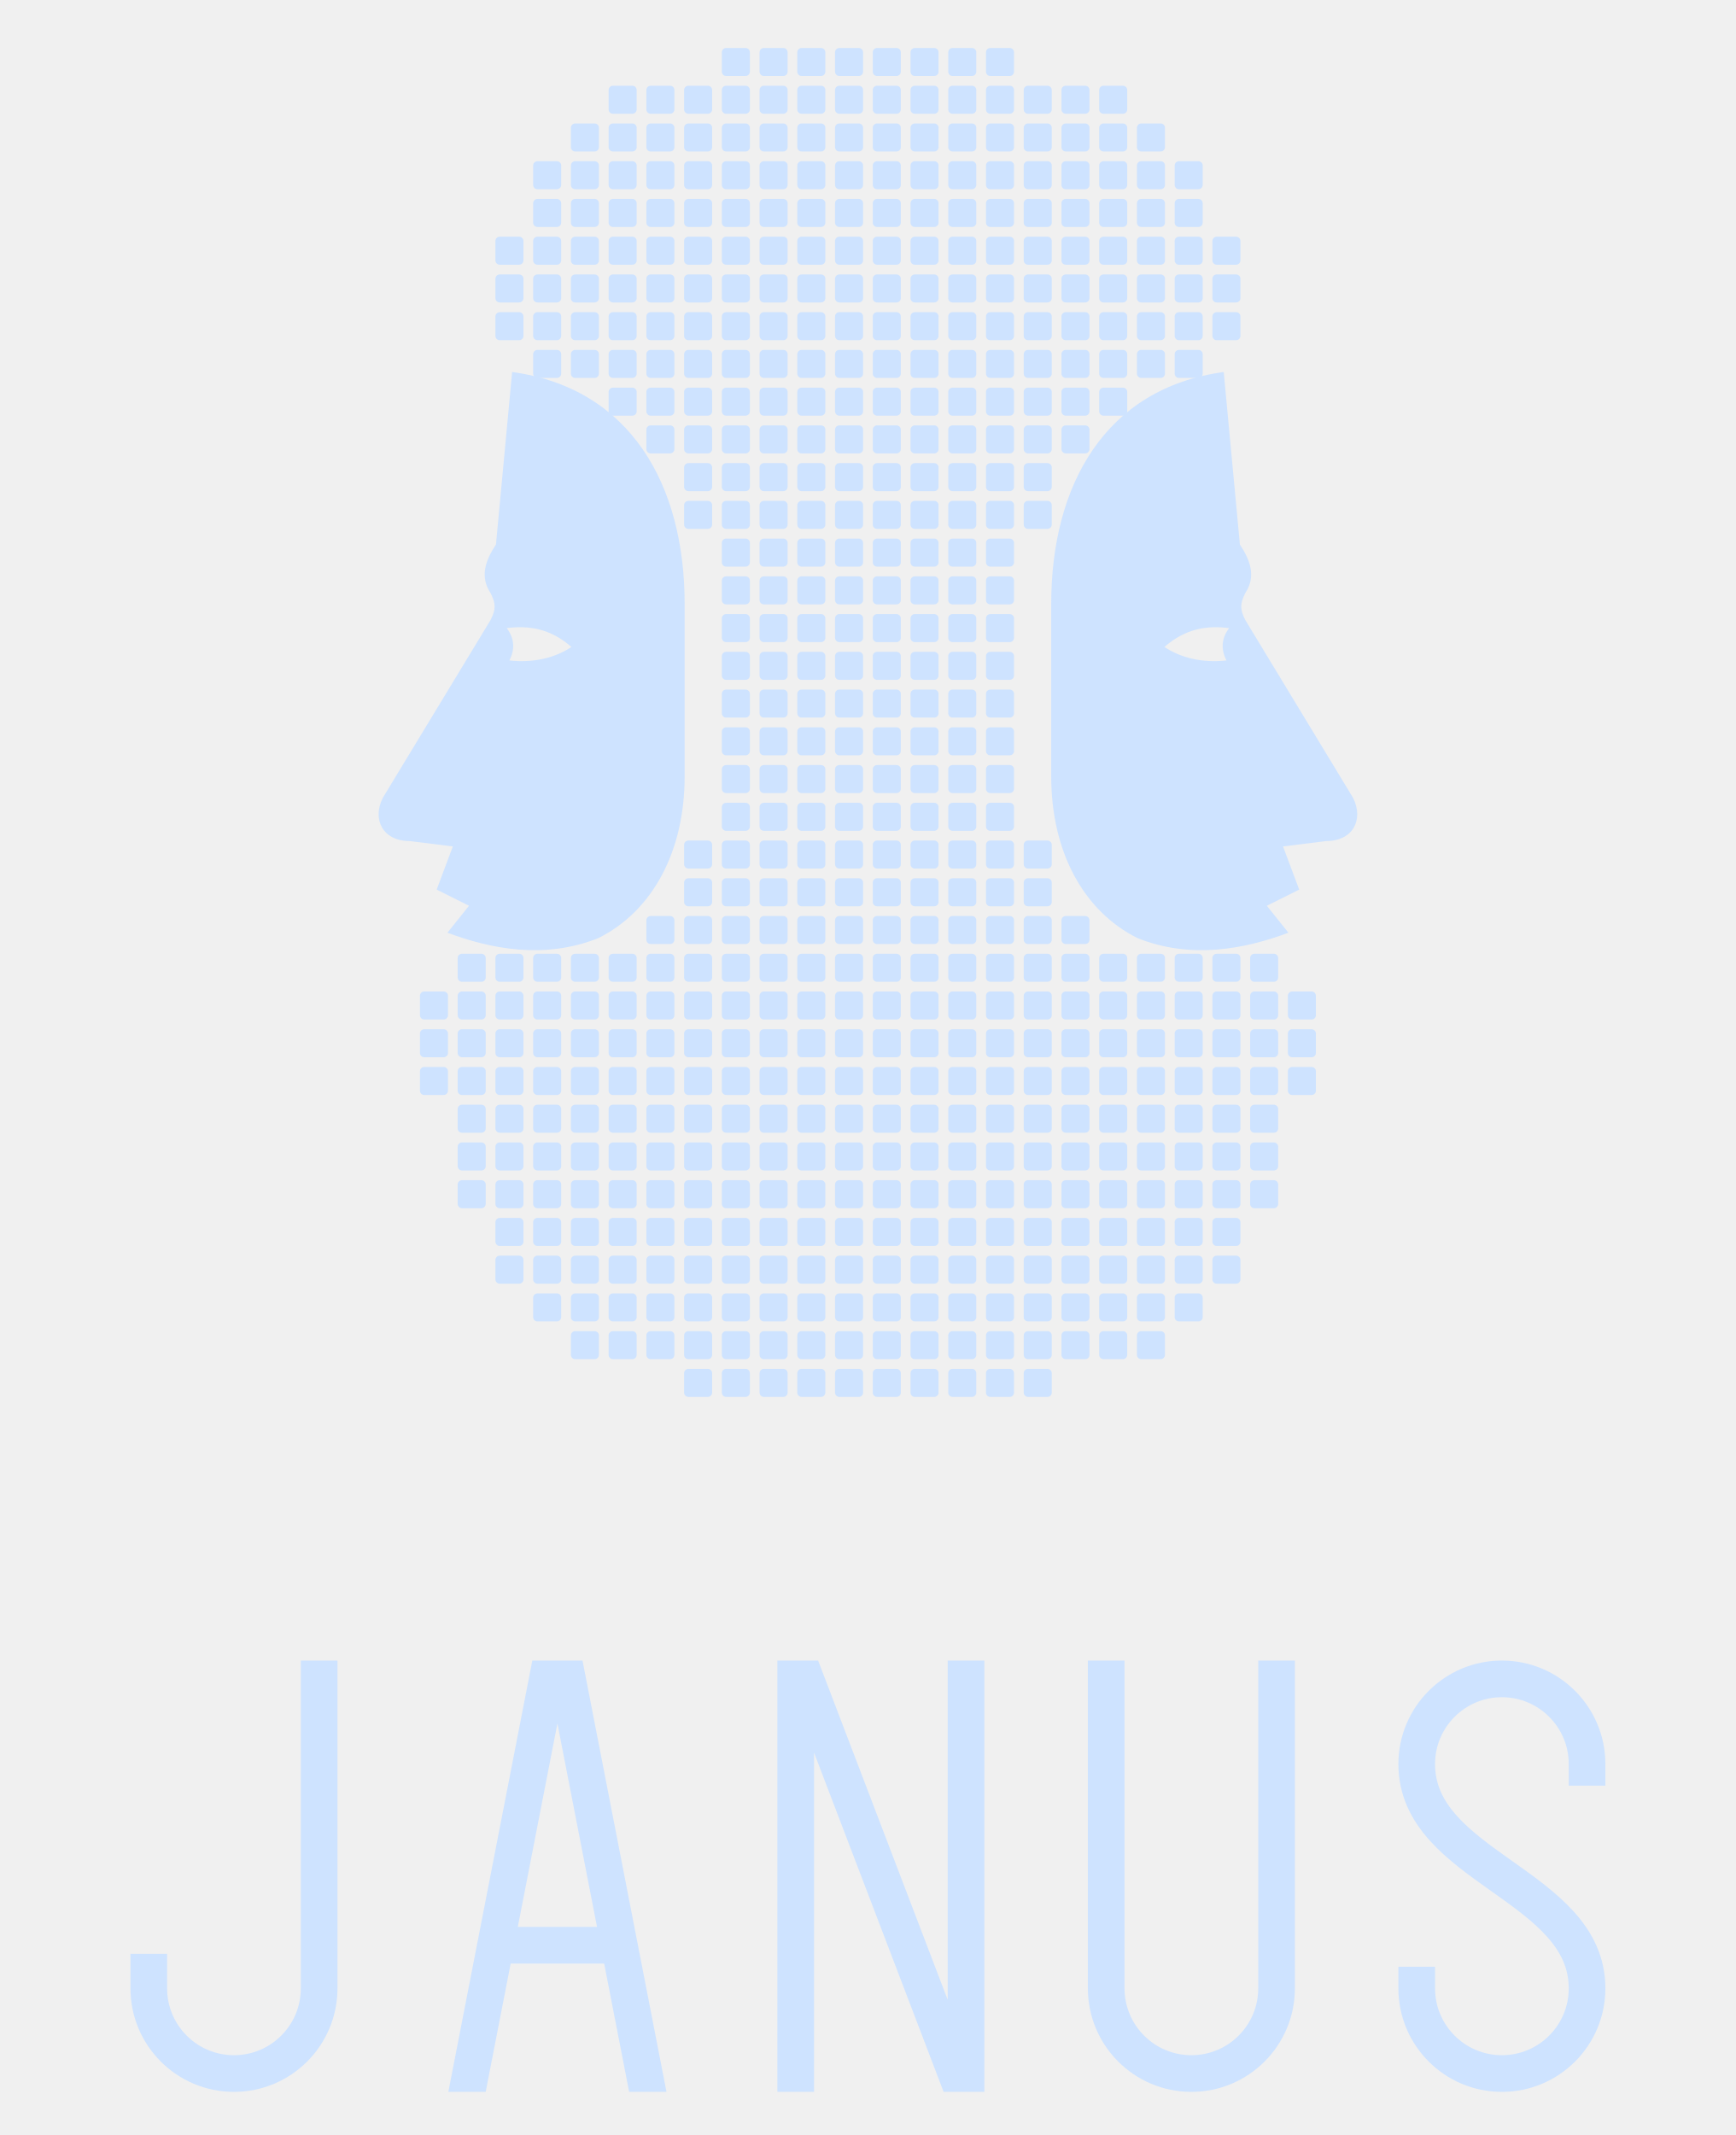
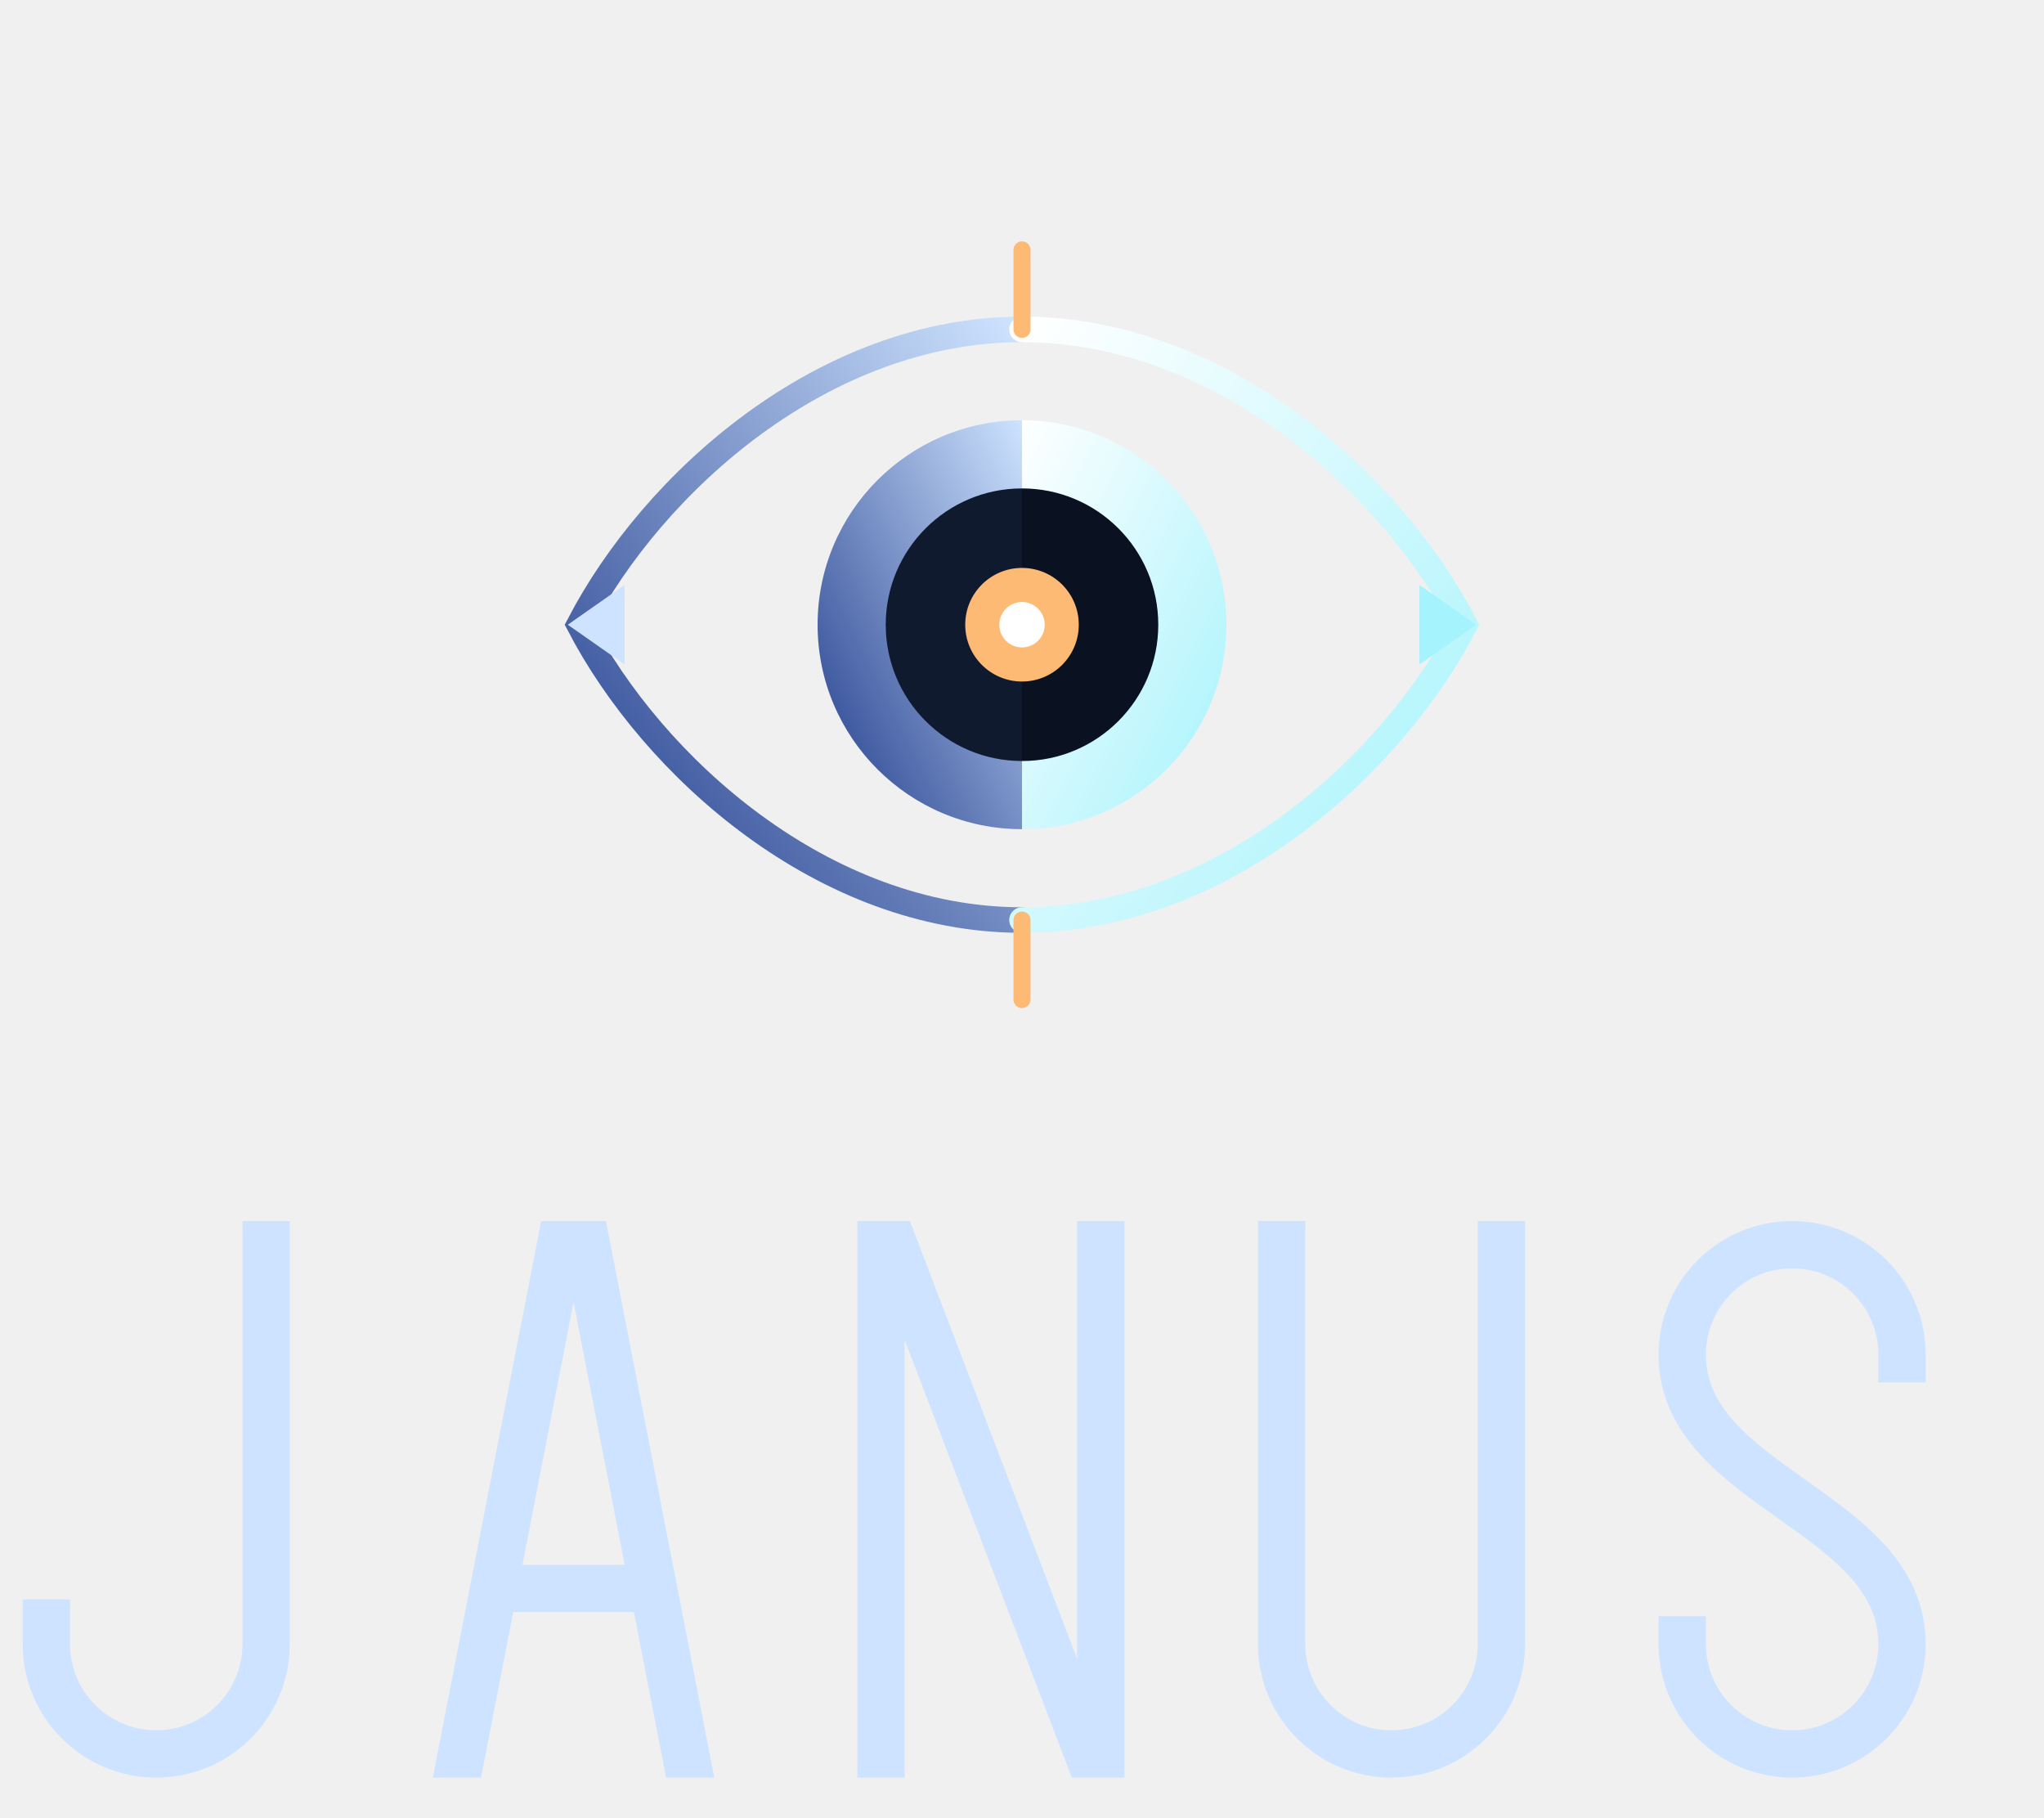
- <svg xmlns="http://www.w3.org/2000/svg" viewBox="-160.8 -8 321.6 396" width="322" height="396">
-   <g id="simbolo">
-     <g fill="#CEE3FF">
-       <rect x="-27.10" y="0.90" width="5.20" height="5.20" rx="0.8" />
-       <rect x="-20.10" y="0.90" width="5.20" height="5.20" rx="0.8" />
-       <rect x="-13.10" y="0.90" width="5.20" height="5.20" rx="0.8" />
-       <rect x="-6.10" y="0.90" width="5.20" height="5.20" rx="0.8" />
-       <rect x="0.90" y="0.90" width="5.20" height="5.20" rx="0.8" />
-       <rect x="7.90" y="0.90" width="5.20" height="5.20" rx="0.8" />
-       <rect x="14.90" y="0.90" width="5.20" height="5.20" rx="0.8" />
-       <rect x="21.90" y="0.90" width="5.20" height="5.20" rx="0.8" />
-       <rect x="-48.10" y="7.90" width="5.20" height="5.20" rx="0.8" />
-       <rect x="-41.10" y="7.90" width="5.20" height="5.20" rx="0.8" />
-       <rect x="-34.10" y="7.90" width="5.20" height="5.20" rx="0.8" />
-       <rect x="-27.10" y="7.90" width="5.20" height="5.20" rx="0.8" />
-       <rect x="-20.10" y="7.90" width="5.20" height="5.20" rx="0.8" />
-       <rect x="-13.10" y="7.90" width="5.20" height="5.20" rx="0.8" />
-       <rect x="-6.10" y="7.90" width="5.20" height="5.20" rx="0.8" />
-       <rect x="0.90" y="7.90" width="5.20" height="5.20" rx="0.8" />
-       <rect x="7.90" y="7.90" width="5.20" height="5.20" rx="0.8" />
-       <rect x="14.90" y="7.90" width="5.20" height="5.20" rx="0.8" />
-       <rect x="21.90" y="7.90" width="5.20" height="5.20" rx="0.8" />
-       <rect x="28.90" y="7.90" width="5.20" height="5.20" rx="0.8" />
-       <rect x="35.90" y="7.90" width="5.20" height="5.20" rx="0.8" />
-       <rect x="42.90" y="7.90" width="5.20" height="5.20" rx="0.8" />
-       <rect x="-55.10" y="14.90" width="5.20" height="5.20" rx="0.8" />
-       <rect x="-48.10" y="14.90" width="5.20" height="5.20" rx="0.8" />
-       <rect x="-41.10" y="14.90" width="5.20" height="5.20" rx="0.8" />
-       <rect x="-34.10" y="14.90" width="5.20" height="5.20" rx="0.8" />
-       <rect x="-27.10" y="14.90" width="5.20" height="5.20" rx="0.8" />
-       <rect x="-20.10" y="14.90" width="5.20" height="5.20" rx="0.8" />
-       <rect x="-13.10" y="14.90" width="5.20" height="5.20" rx="0.8" />
-       <rect x="-6.10" y="14.90" width="5.20" height="5.20" rx="0.8" />
-       <rect x="0.90" y="14.90" width="5.20" height="5.20" rx="0.8" />
-       <rect x="7.90" y="14.90" width="5.20" height="5.20" rx="0.8" />
-       <rect x="14.90" y="14.90" width="5.20" height="5.20" rx="0.8" />
-       <rect x="21.90" y="14.90" width="5.20" height="5.20" rx="0.8" />
-       <rect x="28.90" y="14.90" width="5.20" height="5.20" rx="0.8" />
-       <rect x="35.90" y="14.90" width="5.20" height="5.20" rx="0.8" />
-       <rect x="42.90" y="14.90" width="5.20" height="5.20" rx="0.8" />
-       <rect x="49.90" y="14.90" width="5.20" height="5.20" rx="0.8" />
-       <rect x="-62.10" y="21.90" width="5.20" height="5.20" rx="0.8" />
-       <rect x="-55.10" y="21.90" width="5.20" height="5.20" rx="0.8" />
-       <rect x="-48.10" y="21.90" width="5.20" height="5.20" rx="0.8" />
-       <rect x="-41.10" y="21.90" width="5.20" height="5.20" rx="0.8" />
-       <rect x="-34.10" y="21.90" width="5.20" height="5.20" rx="0.8" />
-       <rect x="-27.10" y="21.90" width="5.20" height="5.20" rx="0.8" />
-       <rect x="-20.10" y="21.90" width="5.20" height="5.20" rx="0.8" />
-       <rect x="-13.10" y="21.90" width="5.20" height="5.20" rx="0.8" />
-       <rect x="-6.10" y="21.90" width="5.20" height="5.20" rx="0.8" />
-       <rect x="0.90" y="21.90" width="5.20" height="5.20" rx="0.8" />
-       <rect x="7.90" y="21.90" width="5.20" height="5.20" rx="0.8" />
-       <rect x="14.90" y="21.90" width="5.20" height="5.20" rx="0.8" />
-       <rect x="21.90" y="21.90" width="5.20" height="5.20" rx="0.8" />
-       <rect x="28.90" y="21.90" width="5.20" height="5.20" rx="0.8" />
-       <rect x="35.90" y="21.90" width="5.20" height="5.20" rx="0.8" />
-       <rect x="42.90" y="21.90" width="5.20" height="5.20" rx="0.8" />
-       <rect x="49.90" y="21.90" width="5.20" height="5.20" rx="0.8" />
-       <rect x="56.90" y="21.90" width="5.20" height="5.20" rx="0.8" />
-       <rect x="-62.10" y="28.90" width="5.20" height="5.20" rx="0.8" />
-       <rect x="-55.10" y="28.90" width="5.20" height="5.20" rx="0.8" />
-       <rect x="-48.10" y="28.90" width="5.20" height="5.20" rx="0.8" />
-       <rect x="-41.10" y="28.90" width="5.20" height="5.20" rx="0.8" />
-       <rect x="-34.10" y="28.90" width="5.20" height="5.20" rx="0.8" />
-       <rect x="-27.10" y="28.90" width="5.20" height="5.20" rx="0.8" />
-       <rect x="-20.10" y="28.90" width="5.20" height="5.20" rx="0.8" />
-       <rect x="-13.10" y="28.90" width="5.20" height="5.20" rx="0.8" />
-       <rect x="-6.10" y="28.90" width="5.20" height="5.20" rx="0.8" />
-       <rect x="0.90" y="28.90" width="5.20" height="5.20" rx="0.8" />
-       <rect x="7.90" y="28.90" width="5.20" height="5.20" rx="0.8" />
-       <rect x="14.90" y="28.90" width="5.20" height="5.20" rx="0.8" />
-       <rect x="21.90" y="28.90" width="5.20" height="5.20" rx="0.8" />
-       <rect x="28.90" y="28.90" width="5.20" height="5.20" rx="0.8" />
-       <rect x="35.90" y="28.90" width="5.20" height="5.20" rx="0.8" />
-       <rect x="42.90" y="28.90" width="5.20" height="5.20" rx="0.8" />
-       <rect x="49.90" y="28.90" width="5.20" height="5.20" rx="0.8" />
-       <rect x="56.90" y="28.90" width="5.20" height="5.20" rx="0.8" />
-       <rect x="-69.10" y="35.90" width="5.20" height="5.20" rx="0.8" />
-       <rect x="-62.10" y="35.90" width="5.20" height="5.20" rx="0.8" />
-       <rect x="-55.10" y="35.90" width="5.20" height="5.20" rx="0.8" />
-       <rect x="-48.10" y="35.90" width="5.20" height="5.20" rx="0.8" />
-       <rect x="-41.10" y="35.90" width="5.20" height="5.20" rx="0.8" />
-       <rect x="-34.10" y="35.90" width="5.20" height="5.20" rx="0.8" />
-       <rect x="-27.10" y="35.90" width="5.20" height="5.20" rx="0.8" />
-       <rect x="-20.10" y="35.90" width="5.20" height="5.20" rx="0.8" />
-       <rect x="-13.10" y="35.90" width="5.20" height="5.20" rx="0.8" />
-       <rect x="-6.10" y="35.90" width="5.20" height="5.20" rx="0.8" />
-       <rect x="0.90" y="35.90" width="5.20" height="5.20" rx="0.8" />
-       <rect x="7.90" y="35.90" width="5.20" height="5.20" rx="0.8" />
-       <rect x="14.90" y="35.90" width="5.20" height="5.20" rx="0.8" />
-       <rect x="21.90" y="35.90" width="5.20" height="5.20" rx="0.8" />
-       <rect x="28.90" y="35.90" width="5.20" height="5.20" rx="0.8" />
-       <rect x="35.90" y="35.90" width="5.20" height="5.20" rx="0.8" />
-       <rect x="42.90" y="35.90" width="5.20" height="5.20" rx="0.8" />
-       <rect x="49.90" y="35.90" width="5.20" height="5.20" rx="0.8" />
-       <rect x="56.90" y="35.90" width="5.20" height="5.20" rx="0.8" />
-       <rect x="63.90" y="35.90" width="5.20" height="5.20" rx="0.8" />
-       <rect x="-69.10" y="42.90" width="5.20" height="5.20" rx="0.8" />
-       <rect x="-62.10" y="42.90" width="5.20" height="5.20" rx="0.8" />
-       <rect x="-55.10" y="42.90" width="5.20" height="5.20" rx="0.8" />
-       <rect x="-48.10" y="42.90" width="5.20" height="5.20" rx="0.8" />
-       <rect x="-41.10" y="42.90" width="5.20" height="5.20" rx="0.8" />
-       <rect x="-34.10" y="42.90" width="5.20" height="5.20" rx="0.8" />
-       <rect x="-27.10" y="42.90" width="5.20" height="5.20" rx="0.8" />
-       <rect x="-20.10" y="42.90" width="5.20" height="5.20" rx="0.8" />
-       <rect x="-13.10" y="42.90" width="5.20" height="5.20" rx="0.8" />
-       <rect x="-6.10" y="42.90" width="5.20" height="5.20" rx="0.8" />
-       <rect x="0.90" y="42.90" width="5.20" height="5.20" rx="0.8" />
-       <rect x="7.90" y="42.90" width="5.20" height="5.20" rx="0.8" />
-       <rect x="14.90" y="42.90" width="5.20" height="5.20" rx="0.8" />
-       <rect x="21.90" y="42.90" width="5.20" height="5.20" rx="0.8" />
-       <rect x="28.90" y="42.90" width="5.20" height="5.20" rx="0.8" />
-       <rect x="35.90" y="42.90" width="5.20" height="5.20" rx="0.8" />
-       <rect x="42.90" y="42.90" width="5.20" height="5.20" rx="0.8" />
-       <rect x="49.90" y="42.90" width="5.20" height="5.20" rx="0.8" />
-       <rect x="56.90" y="42.90" width="5.20" height="5.20" rx="0.8" />
-       <rect x="63.90" y="42.90" width="5.20" height="5.20" rx="0.8" />
-       <rect x="-69.10" y="49.90" width="5.20" height="5.20" rx="0.8" />
-       <rect x="-62.10" y="49.90" width="5.20" height="5.20" rx="0.8" />
-       <rect x="-55.10" y="49.90" width="5.20" height="5.20" rx="0.8" />
-       <rect x="-48.10" y="49.90" width="5.20" height="5.20" rx="0.8" />
-       <rect x="-41.10" y="49.90" width="5.20" height="5.20" rx="0.8" />
-       <rect x="-34.10" y="49.90" width="5.20" height="5.20" rx="0.8" />
-       <rect x="-27.10" y="49.90" width="5.20" height="5.20" rx="0.8" />
-       <rect x="-20.10" y="49.90" width="5.20" height="5.20" rx="0.8" />
-       <rect x="-13.10" y="49.90" width="5.20" height="5.20" rx="0.8" />
-       <rect x="-6.10" y="49.90" width="5.20" height="5.20" rx="0.8" />
-       <rect x="0.90" y="49.90" width="5.20" height="5.20" rx="0.8" />
-       <rect x="7.90" y="49.90" width="5.20" height="5.20" rx="0.8" />
-       <rect x="14.90" y="49.90" width="5.20" height="5.20" rx="0.8" />
-       <rect x="21.90" y="49.90" width="5.20" height="5.20" rx="0.8" />
-       <rect x="28.90" y="49.90" width="5.20" height="5.20" rx="0.8" />
-       <rect x="35.90" y="49.90" width="5.20" height="5.20" rx="0.8" />
-       <rect x="42.90" y="49.90" width="5.20" height="5.20" rx="0.8" />
-       <rect x="49.90" y="49.90" width="5.20" height="5.20" rx="0.8" />
-       <rect x="56.90" y="49.90" width="5.20" height="5.20" rx="0.8" />
-       <rect x="63.90" y="49.90" width="5.20" height="5.20" rx="0.8" />
-       <rect x="-62.10" y="56.90" width="5.20" height="5.20" rx="0.8" />
-       <rect x="-55.10" y="56.90" width="5.20" height="5.20" rx="0.8" />
-       <rect x="-48.10" y="56.90" width="5.20" height="5.20" rx="0.8" />
-       <rect x="-41.10" y="56.90" width="5.20" height="5.20" rx="0.8" />
-       <rect x="-34.10" y="56.90" width="5.20" height="5.20" rx="0.8" />
-       <rect x="-27.10" y="56.90" width="5.20" height="5.20" rx="0.8" />
-       <rect x="-20.10" y="56.90" width="5.20" height="5.20" rx="0.8" />
-       <rect x="-13.10" y="56.90" width="5.20" height="5.20" rx="0.8" />
-       <rect x="-6.10" y="56.90" width="5.20" height="5.20" rx="0.8" />
-       <rect x="0.90" y="56.90" width="5.20" height="5.20" rx="0.8" />
-       <rect x="7.90" y="56.90" width="5.20" height="5.20" rx="0.8" />
-       <rect x="14.90" y="56.90" width="5.20" height="5.20" rx="0.8" />
-       <rect x="21.90" y="56.90" width="5.20" height="5.20" rx="0.8" />
-       <rect x="28.90" y="56.90" width="5.20" height="5.20" rx="0.8" />
-       <rect x="35.90" y="56.90" width="5.20" height="5.20" rx="0.8" />
-       <rect x="42.90" y="56.90" width="5.20" height="5.20" rx="0.8" />
-       <rect x="49.90" y="56.90" width="5.20" height="5.20" rx="0.8" />
-       <rect x="56.90" y="56.90" width="5.20" height="5.20" rx="0.8" />
-       <rect x="-48.10" y="63.90" width="5.20" height="5.20" rx="0.8" />
-       <rect x="-41.10" y="63.90" width="5.20" height="5.20" rx="0.8" />
-       <rect x="-34.10" y="63.90" width="5.20" height="5.20" rx="0.8" />
-       <rect x="-27.10" y="63.90" width="5.20" height="5.20" rx="0.8" />
-       <rect x="-20.10" y="63.90" width="5.20" height="5.20" rx="0.8" />
-       <rect x="-13.10" y="63.90" width="5.20" height="5.20" rx="0.8" />
-       <rect x="-6.10" y="63.90" width="5.20" height="5.20" rx="0.8" />
-       <rect x="0.90" y="63.90" width="5.20" height="5.20" rx="0.8" />
-       <rect x="7.90" y="63.90" width="5.20" height="5.20" rx="0.8" />
-       <rect x="14.90" y="63.90" width="5.20" height="5.20" rx="0.8" />
-       <rect x="21.90" y="63.90" width="5.20" height="5.20" rx="0.8" />
-       <rect x="28.90" y="63.90" width="5.20" height="5.20" rx="0.8" />
-       <rect x="35.90" y="63.90" width="5.20" height="5.20" rx="0.8" />
-       <rect x="42.90" y="63.90" width="5.20" height="5.20" rx="0.8" />
-       <rect x="-41.10" y="70.90" width="5.20" height="5.20" rx="0.8" />
-       <rect x="-34.10" y="70.90" width="5.20" height="5.20" rx="0.8" />
-       <rect x="-27.10" y="70.90" width="5.20" height="5.20" rx="0.8" />
-       <rect x="-20.10" y="70.90" width="5.20" height="5.20" rx="0.8" />
-       <rect x="-13.10" y="70.90" width="5.20" height="5.20" rx="0.8" />
-       <rect x="-6.10" y="70.90" width="5.20" height="5.20" rx="0.8" />
-       <rect x="0.90" y="70.90" width="5.20" height="5.20" rx="0.8" />
-       <rect x="7.90" y="70.90" width="5.20" height="5.20" rx="0.8" />
-       <rect x="14.90" y="70.90" width="5.20" height="5.20" rx="0.8" />
-       <rect x="21.90" y="70.90" width="5.20" height="5.20" rx="0.8" />
-       <rect x="28.90" y="70.90" width="5.20" height="5.20" rx="0.8" />
-       <rect x="35.90" y="70.90" width="5.20" height="5.20" rx="0.8" />
-       <rect x="-34.10" y="77.90" width="5.20" height="5.20" rx="0.8" />
-       <rect x="-27.10" y="77.90" width="5.20" height="5.20" rx="0.8" />
-       <rect x="-20.10" y="77.90" width="5.20" height="5.20" rx="0.8" />
-       <rect x="-13.10" y="77.90" width="5.20" height="5.20" rx="0.8" />
-       <rect x="-6.10" y="77.90" width="5.20" height="5.20" rx="0.8" />
-       <rect x="0.90" y="77.90" width="5.20" height="5.20" rx="0.8" />
-       <rect x="7.90" y="77.90" width="5.20" height="5.20" rx="0.8" />
-       <rect x="14.90" y="77.90" width="5.20" height="5.20" rx="0.8" />
-       <rect x="21.90" y="77.90" width="5.20" height="5.20" rx="0.8" />
-       <rect x="28.90" y="77.90" width="5.20" height="5.20" rx="0.8" />
-       <rect x="-34.10" y="84.90" width="5.20" height="5.20" rx="0.8" />
-       <rect x="-27.10" y="84.90" width="5.20" height="5.20" rx="0.8" />
-       <rect x="-20.10" y="84.90" width="5.20" height="5.20" rx="0.8" />
-       <rect x="-13.10" y="84.90" width="5.20" height="5.20" rx="0.8" />
-       <rect x="-6.10" y="84.90" width="5.20" height="5.20" rx="0.8" />
-       <rect x="0.90" y="84.90" width="5.20" height="5.20" rx="0.8" />
-       <rect x="7.90" y="84.90" width="5.20" height="5.20" rx="0.8" />
-       <rect x="14.90" y="84.90" width="5.20" height="5.20" rx="0.8" />
-       <rect x="21.90" y="84.90" width="5.20" height="5.20" rx="0.8" />
-       <rect x="28.90" y="84.90" width="5.20" height="5.20" rx="0.8" />
-       <rect x="-27.10" y="91.90" width="5.20" height="5.20" rx="0.8" />
-       <rect x="-20.10" y="91.90" width="5.20" height="5.20" rx="0.8" />
-       <rect x="-13.10" y="91.90" width="5.20" height="5.20" rx="0.8" />
-       <rect x="-6.10" y="91.90" width="5.20" height="5.20" rx="0.8" />
-       <rect x="0.90" y="91.90" width="5.20" height="5.20" rx="0.8" />
-       <rect x="7.90" y="91.90" width="5.20" height="5.20" rx="0.8" />
-       <rect x="14.90" y="91.90" width="5.20" height="5.20" rx="0.8" />
-       <rect x="21.90" y="91.90" width="5.20" height="5.20" rx="0.8" />
-       <rect x="-27.10" y="98.90" width="5.20" height="5.20" rx="0.8" />
-       <rect x="-20.10" y="98.90" width="5.20" height="5.20" rx="0.8" />
-       <rect x="-13.10" y="98.90" width="5.20" height="5.20" rx="0.8" />
-       <rect x="-6.10" y="98.90" width="5.20" height="5.20" rx="0.8" />
-       <rect x="0.90" y="98.90" width="5.20" height="5.20" rx="0.8" />
-       <rect x="7.90" y="98.90" width="5.20" height="5.20" rx="0.8" />
-       <rect x="14.90" y="98.90" width="5.20" height="5.20" rx="0.8" />
-       <rect x="21.90" y="98.90" width="5.20" height="5.20" rx="0.8" />
-       <rect x="-27.10" y="105.90" width="5.20" height="5.20" rx="0.8" />
-       <rect x="-20.10" y="105.90" width="5.20" height="5.20" rx="0.8" />
-       <rect x="-13.10" y="105.90" width="5.20" height="5.20" rx="0.8" />
-       <rect x="-6.10" y="105.90" width="5.20" height="5.20" rx="0.8" />
-       <rect x="0.90" y="105.90" width="5.20" height="5.20" rx="0.8" />
-       <rect x="7.90" y="105.90" width="5.20" height="5.20" rx="0.8" />
-       <rect x="14.90" y="105.90" width="5.20" height="5.20" rx="0.8" />
-       <rect x="21.90" y="105.90" width="5.20" height="5.20" rx="0.8" />
-       <rect x="-27.10" y="112.90" width="5.20" height="5.20" rx="0.8" />
-       <rect x="-20.10" y="112.90" width="5.20" height="5.20" rx="0.8" />
-       <rect x="-13.10" y="112.90" width="5.20" height="5.20" rx="0.8" />
-       <rect x="-6.10" y="112.90" width="5.20" height="5.20" rx="0.8" />
-       <rect x="0.90" y="112.90" width="5.20" height="5.20" rx="0.8" />
-       <rect x="7.90" y="112.90" width="5.20" height="5.20" rx="0.8" />
-       <rect x="14.90" y="112.90" width="5.20" height="5.20" rx="0.8" />
-       <rect x="21.90" y="112.90" width="5.20" height="5.20" rx="0.8" />
-       <rect x="-27.10" y="119.90" width="5.20" height="5.20" rx="0.8" />
-       <rect x="-20.10" y="119.90" width="5.20" height="5.20" rx="0.8" />
-       <rect x="-13.10" y="119.90" width="5.20" height="5.20" rx="0.8" />
-       <rect x="-6.10" y="119.90" width="5.20" height="5.20" rx="0.8" />
-       <rect x="0.90" y="119.90" width="5.20" height="5.20" rx="0.8" />
-       <rect x="7.90" y="119.90" width="5.20" height="5.20" rx="0.8" />
-       <rect x="14.90" y="119.90" width="5.20" height="5.20" rx="0.8" />
-       <rect x="21.90" y="119.90" width="5.20" height="5.20" rx="0.8" />
-       <rect x="-27.10" y="126.90" width="5.20" height="5.20" rx="0.8" />
-       <rect x="-20.10" y="126.90" width="5.20" height="5.20" rx="0.8" />
-       <rect x="-13.10" y="126.90" width="5.20" height="5.20" rx="0.8" />
-       <rect x="-6.10" y="126.90" width="5.20" height="5.20" rx="0.8" />
-       <rect x="0.90" y="126.90" width="5.20" height="5.20" rx="0.8" />
-       <rect x="7.90" y="126.90" width="5.20" height="5.20" rx="0.8" />
-       <rect x="14.90" y="126.90" width="5.20" height="5.20" rx="0.8" />
-       <rect x="21.90" y="126.90" width="5.20" height="5.20" rx="0.8" />
-       <rect x="-27.10" y="133.90" width="5.20" height="5.20" rx="0.8" />
-       <rect x="-20.10" y="133.90" width="5.20" height="5.20" rx="0.8" />
-       <rect x="-13.10" y="133.90" width="5.20" height="5.20" rx="0.8" />
-       <rect x="-6.10" y="133.90" width="5.20" height="5.20" rx="0.8" />
-       <rect x="0.90" y="133.90" width="5.20" height="5.20" rx="0.8" />
-       <rect x="7.90" y="133.90" width="5.20" height="5.20" rx="0.8" />
-       <rect x="14.90" y="133.90" width="5.20" height="5.20" rx="0.8" />
-       <rect x="21.90" y="133.90" width="5.20" height="5.20" rx="0.8" />
-       <rect x="-27.10" y="140.90" width="5.20" height="5.20" rx="0.8" />
-       <rect x="-20.10" y="140.90" width="5.20" height="5.20" rx="0.8" />
-       <rect x="-13.10" y="140.90" width="5.20" height="5.20" rx="0.8" />
-       <rect x="-6.10" y="140.90" width="5.20" height="5.20" rx="0.8" />
-       <rect x="0.90" y="140.90" width="5.20" height="5.20" rx="0.8" />
-       <rect x="7.90" y="140.90" width="5.20" height="5.20" rx="0.8" />
-       <rect x="14.90" y="140.90" width="5.20" height="5.20" rx="0.8" />
-       <rect x="21.90" y="140.90" width="5.20" height="5.20" rx="0.8" />
-       <rect x="-34.10" y="147.90" width="5.20" height="5.20" rx="0.8" />
-       <rect x="-27.10" y="147.90" width="5.20" height="5.20" rx="0.8" />
-       <rect x="-20.10" y="147.90" width="5.20" height="5.20" rx="0.8" />
-       <rect x="-13.10" y="147.90" width="5.20" height="5.20" rx="0.8" />
-       <rect x="-6.10" y="147.90" width="5.20" height="5.20" rx="0.8" />
-       <rect x="0.90" y="147.90" width="5.20" height="5.20" rx="0.8" />
-       <rect x="7.90" y="147.90" width="5.20" height="5.20" rx="0.8" />
-       <rect x="14.90" y="147.90" width="5.20" height="5.20" rx="0.8" />
-       <rect x="21.90" y="147.90" width="5.20" height="5.20" rx="0.8" />
-       <rect x="28.90" y="147.90" width="5.20" height="5.20" rx="0.8" />
-       <rect x="-34.10" y="154.90" width="5.20" height="5.20" rx="0.8" />
-       <rect x="-27.10" y="154.90" width="5.20" height="5.20" rx="0.8" />
-       <rect x="-20.10" y="154.90" width="5.20" height="5.20" rx="0.8" />
-       <rect x="-13.10" y="154.90" width="5.20" height="5.20" rx="0.8" />
-       <rect x="-6.10" y="154.90" width="5.20" height="5.20" rx="0.8" />
-       <rect x="0.90" y="154.90" width="5.20" height="5.20" rx="0.8" />
-       <rect x="7.90" y="154.90" width="5.20" height="5.20" rx="0.8" />
-       <rect x="14.90" y="154.90" width="5.20" height="5.20" rx="0.8" />
-       <rect x="21.90" y="154.90" width="5.20" height="5.20" rx="0.8" />
-       <rect x="28.90" y="154.90" width="5.20" height="5.20" rx="0.8" />
-       <rect x="-41.10" y="161.90" width="5.20" height="5.20" rx="0.8" />
-       <rect x="-34.10" y="161.90" width="5.20" height="5.20" rx="0.8" />
-       <rect x="-27.10" y="161.90" width="5.20" height="5.20" rx="0.8" />
-       <rect x="-20.10" y="161.90" width="5.20" height="5.20" rx="0.8" />
-       <rect x="-13.10" y="161.90" width="5.20" height="5.20" rx="0.8" />
-       <rect x="-6.10" y="161.90" width="5.20" height="5.20" rx="0.8" />
-       <rect x="0.90" y="161.90" width="5.20" height="5.20" rx="0.8" />
-       <rect x="7.90" y="161.90" width="5.20" height="5.20" rx="0.8" />
-       <rect x="14.90" y="161.90" width="5.20" height="5.20" rx="0.8" />
-       <rect x="21.90" y="161.90" width="5.20" height="5.20" rx="0.8" />
-       <rect x="28.90" y="161.90" width="5.20" height="5.20" rx="0.8" />
-       <rect x="35.90" y="161.90" width="5.20" height="5.20" rx="0.8" />
-       <rect x="-76.10" y="168.90" width="5.20" height="5.20" rx="0.8" />
-       <rect x="-69.10" y="168.90" width="5.20" height="5.20" rx="0.8" />
-       <rect x="-62.10" y="168.90" width="5.20" height="5.20" rx="0.8" />
-       <rect x="-55.10" y="168.90" width="5.20" height="5.20" rx="0.8" />
-       <rect x="-48.10" y="168.90" width="5.20" height="5.20" rx="0.8" />
-       <rect x="-41.10" y="168.90" width="5.20" height="5.20" rx="0.8" />
-       <rect x="-34.10" y="168.90" width="5.20" height="5.20" rx="0.8" />
-       <rect x="-27.10" y="168.90" width="5.20" height="5.20" rx="0.8" />
-       <rect x="-20.10" y="168.90" width="5.20" height="5.20" rx="0.8" />
-       <rect x="-13.10" y="168.90" width="5.20" height="5.20" rx="0.8" />
-       <rect x="-6.10" y="168.90" width="5.20" height="5.20" rx="0.8" />
-       <rect x="0.90" y="168.90" width="5.20" height="5.20" rx="0.8" />
-       <rect x="7.90" y="168.90" width="5.20" height="5.20" rx="0.8" />
-       <rect x="14.90" y="168.90" width="5.20" height="5.20" rx="0.8" />
-       <rect x="21.90" y="168.90" width="5.20" height="5.20" rx="0.8" />
-       <rect x="28.90" y="168.90" width="5.20" height="5.20" rx="0.8" />
-       <rect x="35.90" y="168.90" width="5.20" height="5.20" rx="0.8" />
-       <rect x="42.90" y="168.90" width="5.20" height="5.20" rx="0.8" />
-       <rect x="49.90" y="168.90" width="5.20" height="5.20" rx="0.8" />
-       <rect x="56.90" y="168.90" width="5.20" height="5.20" rx="0.8" />
-       <rect x="63.90" y="168.90" width="5.20" height="5.20" rx="0.8" />
-       <rect x="70.90" y="168.90" width="5.20" height="5.20" rx="0.8" />
-       <rect x="-83.10" y="175.90" width="5.20" height="5.20" rx="0.8" />
-       <rect x="-76.10" y="175.90" width="5.20" height="5.20" rx="0.8" />
-       <rect x="-69.10" y="175.90" width="5.20" height="5.20" rx="0.8" />
-       <rect x="-62.10" y="175.90" width="5.20" height="5.20" rx="0.8" />
-       <rect x="-55.10" y="175.90" width="5.20" height="5.20" rx="0.8" />
-       <rect x="-48.10" y="175.90" width="5.20" height="5.20" rx="0.8" />
-       <rect x="-41.10" y="175.90" width="5.20" height="5.20" rx="0.8" />
-       <rect x="-34.10" y="175.90" width="5.20" height="5.20" rx="0.8" />
-       <rect x="-27.10" y="175.90" width="5.20" height="5.20" rx="0.8" />
-       <rect x="-20.10" y="175.90" width="5.20" height="5.20" rx="0.8" />
-       <rect x="-13.10" y="175.90" width="5.20" height="5.20" rx="0.8" />
-       <rect x="-6.10" y="175.90" width="5.20" height="5.20" rx="0.8" />
-       <rect x="0.90" y="175.90" width="5.20" height="5.20" rx="0.8" />
-       <rect x="7.90" y="175.90" width="5.20" height="5.20" rx="0.8" />
-       <rect x="14.90" y="175.90" width="5.20" height="5.20" rx="0.8" />
-       <rect x="21.90" y="175.90" width="5.20" height="5.20" rx="0.8" />
-       <rect x="28.90" y="175.90" width="5.20" height="5.20" rx="0.8" />
-       <rect x="35.90" y="175.90" width="5.20" height="5.20" rx="0.8" />
-       <rect x="42.90" y="175.90" width="5.20" height="5.20" rx="0.8" />
-       <rect x="49.90" y="175.90" width="5.20" height="5.20" rx="0.8" />
-       <rect x="56.90" y="175.90" width="5.20" height="5.20" rx="0.8" />
-       <rect x="63.90" y="175.90" width="5.20" height="5.20" rx="0.8" />
-       <rect x="70.90" y="175.90" width="5.20" height="5.20" rx="0.8" />
-       <rect x="77.90" y="175.90" width="5.20" height="5.20" rx="0.8" />
-       <rect x="-83.10" y="182.90" width="5.20" height="5.20" rx="0.8" />
-       <rect x="-76.10" y="182.90" width="5.20" height="5.20" rx="0.8" />
-       <rect x="-69.10" y="182.90" width="5.20" height="5.20" rx="0.8" />
-       <rect x="-62.10" y="182.90" width="5.20" height="5.20" rx="0.8" />
-       <rect x="-55.10" y="182.90" width="5.20" height="5.20" rx="0.8" />
-       <rect x="-48.10" y="182.90" width="5.20" height="5.20" rx="0.8" />
-       <rect x="-41.10" y="182.90" width="5.20" height="5.20" rx="0.8" />
-       <rect x="-34.10" y="182.90" width="5.20" height="5.20" rx="0.8" />
-       <rect x="-27.10" y="182.90" width="5.20" height="5.20" rx="0.8" />
-       <rect x="-20.10" y="182.90" width="5.20" height="5.20" rx="0.8" />
-       <rect x="-13.10" y="182.90" width="5.20" height="5.20" rx="0.8" />
-       <rect x="-6.10" y="182.90" width="5.20" height="5.20" rx="0.8" />
-       <rect x="0.90" y="182.90" width="5.20" height="5.20" rx="0.8" />
-       <rect x="7.90" y="182.90" width="5.20" height="5.20" rx="0.8" />
-       <rect x="14.90" y="182.90" width="5.20" height="5.20" rx="0.8" />
-       <rect x="21.90" y="182.90" width="5.20" height="5.20" rx="0.8" />
-       <rect x="28.90" y="182.90" width="5.20" height="5.20" rx="0.8" />
-       <rect x="35.90" y="182.90" width="5.20" height="5.20" rx="0.8" />
-       <rect x="42.90" y="182.90" width="5.20" height="5.20" rx="0.8" />
-       <rect x="49.90" y="182.90" width="5.20" height="5.20" rx="0.8" />
-       <rect x="56.90" y="182.90" width="5.20" height="5.20" rx="0.8" />
-       <rect x="63.90" y="182.90" width="5.20" height="5.20" rx="0.8" />
-       <rect x="70.90" y="182.90" width="5.20" height="5.20" rx="0.8" />
-       <rect x="77.90" y="182.90" width="5.20" height="5.20" rx="0.8" />
-       <rect x="-83.10" y="189.90" width="5.20" height="5.20" rx="0.8" />
-       <rect x="-76.10" y="189.90" width="5.20" height="5.20" rx="0.8" />
-       <rect x="-69.10" y="189.90" width="5.20" height="5.20" rx="0.8" />
-       <rect x="-62.10" y="189.90" width="5.20" height="5.20" rx="0.8" />
-       <rect x="-55.10" y="189.90" width="5.20" height="5.20" rx="0.8" />
-       <rect x="-48.10" y="189.90" width="5.20" height="5.20" rx="0.8" />
-       <rect x="-41.10" y="189.90" width="5.20" height="5.20" rx="0.8" />
-       <rect x="-34.10" y="189.90" width="5.20" height="5.20" rx="0.8" />
-       <rect x="-27.10" y="189.90" width="5.20" height="5.20" rx="0.8" />
-       <rect x="-20.10" y="189.90" width="5.20" height="5.20" rx="0.8" />
-       <rect x="-13.10" y="189.90" width="5.20" height="5.20" rx="0.8" />
-       <rect x="-6.10" y="189.90" width="5.20" height="5.20" rx="0.8" />
-       <rect x="0.90" y="189.90" width="5.20" height="5.20" rx="0.8" />
-       <rect x="7.90" y="189.90" width="5.20" height="5.20" rx="0.8" />
-       <rect x="14.90" y="189.90" width="5.20" height="5.20" rx="0.8" />
-       <rect x="21.90" y="189.90" width="5.20" height="5.20" rx="0.8" />
-       <rect x="28.90" y="189.90" width="5.20" height="5.20" rx="0.8" />
-       <rect x="35.90" y="189.90" width="5.20" height="5.20" rx="0.8" />
-       <rect x="42.90" y="189.90" width="5.20" height="5.20" rx="0.8" />
-       <rect x="49.90" y="189.90" width="5.20" height="5.20" rx="0.8" />
-       <rect x="56.90" y="189.90" width="5.20" height="5.20" rx="0.8" />
-       <rect x="63.90" y="189.90" width="5.20" height="5.20" rx="0.8" />
-       <rect x="70.90" y="189.90" width="5.20" height="5.20" rx="0.8" />
-       <rect x="77.90" y="189.90" width="5.20" height="5.20" rx="0.8" />
-       <rect x="-76.10" y="196.90" width="5.20" height="5.20" rx="0.8" />
-       <rect x="-69.10" y="196.90" width="5.20" height="5.20" rx="0.8" />
-       <rect x="-62.10" y="196.90" width="5.20" height="5.20" rx="0.8" />
-       <rect x="-55.10" y="196.90" width="5.20" height="5.20" rx="0.8" />
-       <rect x="-48.10" y="196.90" width="5.20" height="5.20" rx="0.8" />
-       <rect x="-41.10" y="196.90" width="5.20" height="5.20" rx="0.8" />
-       <rect x="-34.10" y="196.90" width="5.20" height="5.20" rx="0.8" />
-       <rect x="-27.10" y="196.90" width="5.20" height="5.20" rx="0.8" />
-       <rect x="-20.10" y="196.90" width="5.20" height="5.20" rx="0.8" />
-       <rect x="-13.10" y="196.90" width="5.20" height="5.20" rx="0.8" />
-       <rect x="-6.10" y="196.90" width="5.20" height="5.20" rx="0.8" />
-       <rect x="0.90" y="196.90" width="5.20" height="5.20" rx="0.8" />
-       <rect x="7.90" y="196.90" width="5.20" height="5.20" rx="0.8" />
-       <rect x="14.90" y="196.90" width="5.20" height="5.20" rx="0.8" />
-       <rect x="21.90" y="196.90" width="5.20" height="5.20" rx="0.8" />
-       <rect x="28.90" y="196.90" width="5.20" height="5.20" rx="0.8" />
-       <rect x="35.90" y="196.90" width="5.20" height="5.20" rx="0.8" />
-       <rect x="42.90" y="196.90" width="5.20" height="5.20" rx="0.8" />
-       <rect x="49.90" y="196.90" width="5.20" height="5.20" rx="0.8" />
-       <rect x="56.90" y="196.90" width="5.20" height="5.20" rx="0.8" />
-       <rect x="63.90" y="196.90" width="5.20" height="5.20" rx="0.8" />
-       <rect x="70.90" y="196.90" width="5.20" height="5.20" rx="0.8" />
-       <rect x="-76.10" y="203.90" width="5.20" height="5.20" rx="0.8" />
-       <rect x="-69.10" y="203.90" width="5.20" height="5.20" rx="0.8" />
-       <rect x="-62.10" y="203.90" width="5.20" height="5.20" rx="0.8" />
-       <rect x="-55.10" y="203.90" width="5.20" height="5.20" rx="0.8" />
-       <rect x="-48.10" y="203.90" width="5.20" height="5.20" rx="0.8" />
-       <rect x="-41.10" y="203.90" width="5.20" height="5.20" rx="0.8" />
-       <rect x="-34.10" y="203.90" width="5.20" height="5.20" rx="0.8" />
-       <rect x="-27.10" y="203.90" width="5.20" height="5.20" rx="0.8" />
-       <rect x="-20.10" y="203.90" width="5.20" height="5.20" rx="0.8" />
-       <rect x="-13.10" y="203.90" width="5.20" height="5.20" rx="0.8" />
-       <rect x="-6.10" y="203.90" width="5.20" height="5.20" rx="0.8" />
-       <rect x="0.90" y="203.90" width="5.20" height="5.20" rx="0.8" />
-       <rect x="7.90" y="203.90" width="5.20" height="5.20" rx="0.8" />
-       <rect x="14.90" y="203.90" width="5.20" height="5.20" rx="0.8" />
-       <rect x="21.90" y="203.90" width="5.20" height="5.20" rx="0.8" />
-       <rect x="28.90" y="203.90" width="5.20" height="5.20" rx="0.8" />
-       <rect x="35.90" y="203.90" width="5.20" height="5.20" rx="0.8" />
-       <rect x="42.90" y="203.90" width="5.20" height="5.20" rx="0.8" />
-       <rect x="49.90" y="203.90" width="5.20" height="5.20" rx="0.8" />
-       <rect x="56.90" y="203.90" width="5.20" height="5.20" rx="0.8" />
-       <rect x="63.90" y="203.90" width="5.20" height="5.20" rx="0.8" />
-       <rect x="70.90" y="203.90" width="5.20" height="5.20" rx="0.8" />
-       <rect x="-76.10" y="210.90" width="5.20" height="5.20" rx="0.8" />
-       <rect x="-69.10" y="210.90" width="5.20" height="5.20" rx="0.8" />
-       <rect x="-62.10" y="210.90" width="5.20" height="5.20" rx="0.8" />
-       <rect x="-55.10" y="210.90" width="5.20" height="5.20" rx="0.8" />
-       <rect x="-48.10" y="210.90" width="5.20" height="5.20" rx="0.8" />
-       <rect x="-41.10" y="210.90" width="5.20" height="5.20" rx="0.8" />
-       <rect x="-34.10" y="210.90" width="5.20" height="5.20" rx="0.8" />
-       <rect x="-27.10" y="210.90" width="5.20" height="5.20" rx="0.8" />
-       <rect x="-20.10" y="210.90" width="5.20" height="5.20" rx="0.8" />
-       <rect x="-13.10" y="210.90" width="5.20" height="5.20" rx="0.8" />
-       <rect x="-6.10" y="210.90" width="5.20" height="5.20" rx="0.8" />
-       <rect x="0.90" y="210.90" width="5.20" height="5.20" rx="0.8" />
-       <rect x="7.90" y="210.90" width="5.20" height="5.20" rx="0.8" />
-       <rect x="14.90" y="210.90" width="5.20" height="5.20" rx="0.8" />
-       <rect x="21.90" y="210.90" width="5.20" height="5.20" rx="0.8" />
-       <rect x="28.90" y="210.90" width="5.20" height="5.20" rx="0.8" />
-       <rect x="35.90" y="210.90" width="5.20" height="5.20" rx="0.8" />
-       <rect x="42.90" y="210.90" width="5.20" height="5.20" rx="0.8" />
-       <rect x="49.90" y="210.90" width="5.20" height="5.20" rx="0.8" />
-       <rect x="56.90" y="210.90" width="5.20" height="5.20" rx="0.8" />
-       <rect x="63.90" y="210.90" width="5.20" height="5.20" rx="0.8" />
-       <rect x="70.90" y="210.90" width="5.20" height="5.20" rx="0.8" />
-       <rect x="-69.10" y="217.90" width="5.20" height="5.20" rx="0.8" />
-       <rect x="-62.10" y="217.90" width="5.20" height="5.20" rx="0.8" />
-       <rect x="-55.10" y="217.90" width="5.20" height="5.20" rx="0.8" />
-       <rect x="-48.10" y="217.90" width="5.20" height="5.20" rx="0.8" />
-       <rect x="-41.10" y="217.90" width="5.20" height="5.20" rx="0.8" />
-       <rect x="-34.10" y="217.90" width="5.20" height="5.20" rx="0.8" />
-       <rect x="-27.10" y="217.90" width="5.20" height="5.20" rx="0.8" />
-       <rect x="-20.10" y="217.90" width="5.20" height="5.20" rx="0.8" />
-       <rect x="-13.10" y="217.90" width="5.20" height="5.20" rx="0.8" />
-       <rect x="-6.10" y="217.90" width="5.20" height="5.20" rx="0.8" />
-       <rect x="0.90" y="217.90" width="5.20" height="5.20" rx="0.8" />
-       <rect x="7.90" y="217.90" width="5.20" height="5.20" rx="0.8" />
-       <rect x="14.90" y="217.90" width="5.20" height="5.20" rx="0.8" />
-       <rect x="21.90" y="217.90" width="5.20" height="5.20" rx="0.8" />
-       <rect x="28.90" y="217.90" width="5.20" height="5.20" rx="0.8" />
-       <rect x="35.90" y="217.90" width="5.20" height="5.20" rx="0.8" />
-       <rect x="42.90" y="217.90" width="5.20" height="5.20" rx="0.8" />
-       <rect x="49.90" y="217.90" width="5.20" height="5.20" rx="0.8" />
-       <rect x="56.90" y="217.90" width="5.20" height="5.20" rx="0.8" />
-       <rect x="63.90" y="217.90" width="5.20" height="5.20" rx="0.8" />
-       <rect x="-69.10" y="224.90" width="5.20" height="5.20" rx="0.8" />
-       <rect x="-62.10" y="224.90" width="5.20" height="5.20" rx="0.8" />
-       <rect x="-55.10" y="224.90" width="5.20" height="5.20" rx="0.8" />
-       <rect x="-48.10" y="224.90" width="5.20" height="5.20" rx="0.8" />
-       <rect x="-41.10" y="224.90" width="5.20" height="5.20" rx="0.8" />
-       <rect x="-34.10" y="224.90" width="5.20" height="5.20" rx="0.8" />
-       <rect x="-27.10" y="224.90" width="5.20" height="5.20" rx="0.8" />
-       <rect x="-20.10" y="224.90" width="5.20" height="5.20" rx="0.8" />
-       <rect x="-13.10" y="224.90" width="5.20" height="5.20" rx="0.8" />
-       <rect x="-6.10" y="224.90" width="5.20" height="5.20" rx="0.8" />
-       <rect x="0.90" y="224.90" width="5.20" height="5.20" rx="0.8" />
-       <rect x="7.90" y="224.90" width="5.20" height="5.20" rx="0.8" />
-       <rect x="14.90" y="224.90" width="5.20" height="5.20" rx="0.8" />
-       <rect x="21.90" y="224.90" width="5.20" height="5.20" rx="0.8" />
-       <rect x="28.90" y="224.90" width="5.20" height="5.20" rx="0.8" />
-       <rect x="35.90" y="224.90" width="5.20" height="5.20" rx="0.8" />
-       <rect x="42.90" y="224.90" width="5.20" height="5.20" rx="0.8" />
-       <rect x="49.90" y="224.90" width="5.20" height="5.20" rx="0.8" />
-       <rect x="56.90" y="224.90" width="5.20" height="5.20" rx="0.8" />
-       <rect x="63.90" y="224.90" width="5.20" height="5.20" rx="0.8" />
-       <rect x="-62.10" y="231.90" width="5.20" height="5.20" rx="0.8" />
-       <rect x="-55.10" y="231.90" width="5.20" height="5.20" rx="0.8" />
-       <rect x="-48.10" y="231.90" width="5.20" height="5.20" rx="0.8" />
-       <rect x="-41.10" y="231.90" width="5.20" height="5.20" rx="0.8" />
-       <rect x="-34.10" y="231.90" width="5.20" height="5.20" rx="0.8" />
-       <rect x="-27.10" y="231.90" width="5.20" height="5.20" rx="0.8" />
-       <rect x="-20.10" y="231.90" width="5.20" height="5.20" rx="0.8" />
-       <rect x="-13.10" y="231.90" width="5.20" height="5.20" rx="0.8" />
-       <rect x="-6.10" y="231.90" width="5.20" height="5.20" rx="0.8" />
-       <rect x="0.90" y="231.90" width="5.20" height="5.20" rx="0.8" />
-       <rect x="7.90" y="231.90" width="5.20" height="5.20" rx="0.8" />
-       <rect x="14.90" y="231.90" width="5.20" height="5.20" rx="0.8" />
-       <rect x="21.90" y="231.90" width="5.20" height="5.20" rx="0.8" />
-       <rect x="28.90" y="231.90" width="5.20" height="5.20" rx="0.8" />
-       <rect x="35.90" y="231.90" width="5.20" height="5.20" rx="0.8" />
-       <rect x="42.90" y="231.90" width="5.20" height="5.20" rx="0.8" />
-       <rect x="49.90" y="231.90" width="5.20" height="5.20" rx="0.8" />
-       <rect x="56.90" y="231.90" width="5.20" height="5.20" rx="0.8" />
-       <rect x="-55.10" y="238.90" width="5.20" height="5.20" rx="0.8" />
-       <rect x="-48.10" y="238.90" width="5.20" height="5.20" rx="0.8" />
-       <rect x="-41.10" y="238.90" width="5.20" height="5.20" rx="0.8" />
-       <rect x="-34.10" y="238.90" width="5.20" height="5.20" rx="0.8" />
-       <rect x="-27.10" y="238.90" width="5.20" height="5.20" rx="0.8" />
-       <rect x="-20.10" y="238.90" width="5.20" height="5.20" rx="0.8" />
-       <rect x="-13.10" y="238.90" width="5.20" height="5.20" rx="0.8" />
-       <rect x="-6.10" y="238.90" width="5.20" height="5.20" rx="0.8" />
-       <rect x="0.90" y="238.90" width="5.20" height="5.20" rx="0.8" />
-       <rect x="7.90" y="238.90" width="5.20" height="5.20" rx="0.8" />
-       <rect x="14.90" y="238.90" width="5.20" height="5.20" rx="0.8" />
-       <rect x="21.90" y="238.90" width="5.20" height="5.20" rx="0.8" />
-       <rect x="28.90" y="238.90" width="5.20" height="5.20" rx="0.8" />
-       <rect x="35.90" y="238.90" width="5.20" height="5.20" rx="0.8" />
-       <rect x="42.90" y="238.90" width="5.20" height="5.20" rx="0.8" />
-       <rect x="49.90" y="238.90" width="5.20" height="5.20" rx="0.8" />
-       <rect x="-34.10" y="245.90" width="5.20" height="5.20" rx="0.8" />
-       <rect x="-27.10" y="245.90" width="5.20" height="5.20" rx="0.8" />
-       <rect x="-20.10" y="245.90" width="5.20" height="5.20" rx="0.8" />
-       <rect x="-13.10" y="245.90" width="5.20" height="5.20" rx="0.8" />
-       <rect x="-6.10" y="245.90" width="5.20" height="5.20" rx="0.8" />
-       <rect x="0.90" y="245.90" width="5.20" height="5.20" rx="0.8" />
-       <rect x="7.90" y="245.90" width="5.20" height="5.20" rx="0.8" />
-       <rect x="14.90" y="245.90" width="5.20" height="5.20" rx="0.8" />
-       <rect x="21.90" y="245.90" width="5.20" height="5.20" rx="0.8" />
-       <rect x="28.90" y="245.90" width="5.20" height="5.20" rx="0.8" />
+ <svg xmlns="http://www.w3.org/2000/svg" viewBox="0 0 360 320" width="360" height="320">
+   <g transform="translate(80, 10)">
+     <g id="simbolo">
+       <defs>
+         <linearGradient id="v-claro-s-pass" x1="100%" y1="0%" x2="0%" y2="100%">
+           <stop offset="0%" stop-color="#CEE3FF" />
+           <stop offset="100%" stop-color="#1E3A8A" />
+         </linearGradient>
+         <linearGradient id="v-claro-s-fut" x1="0%" y1="0%" x2="100%" y2="100%">
+           <stop offset="0%" stop-color="#FFFFFF" />
+           <stop offset="100%" stop-color="#A5F3FC" />
+         </linearGradient>
+       </defs>
+       <path d="M 100, 48 C 65, 48 35, 75 22, 100 C 35, 125 65, 152 100, 152" fill="none" stroke="url(#v-claro-s-pass)" stroke-width="4.5" stroke-linecap="round" />
+       <path d="M 100, 48 C 135, 48 165, 75 178, 100 C 165, 125 135, 152 100, 152" fill="none" stroke="url(#v-claro-s-fut)" stroke-width="4.5" stroke-linecap="round" />
+       <path d="M 100, 64 A 36,36 0 0,0 100, 136 Z" fill="url(#v-claro-s-pass)" />
+       <path d="M 100, 76 A 24,24 0 0,0 100, 124 Z" fill="#0F1A2E" />
+       <path d="M 100, 64 A 36,36 0 0,1 100, 136 Z" fill="url(#v-claro-s-fut)" />
+       <path d="M 100, 76 A 24,24 0 0,1 100, 124 Z" fill="#0A1120" />
+       <line x1="100" y1="34" x2="100" y2="48" stroke="#FDBA74" stroke-width="3" stroke-linecap="round" />
+       <line x1="100" y1="152" x2="100" y2="166" stroke="#FDBA74" stroke-width="3" stroke-linecap="round" />
+       <path d="M 20, 100 L 30, 93 L 30, 107 Z" fill="#CEE3FF" />
+       <path d="M 180, 100 L 170, 93 L 170, 107 Z" fill="#A5F3FC" />
+       <circle cx="100" cy="100" r="10" fill="#FDBA74" />
+       <circle cx="100" cy="100" r="4" fill="#FFFFFF" />
    </g>
-     <path d="M66.00,61.00 L69.00,93.00 C71.00,96.00 72.00,99.00 70.00,102.00 C69.00,104.00 69.00,105.00 70.00,107.00 L90.00,140.00 C92.00,144.00 90.00,148.00 85.00,148.00 L77.00,149.00 L80.00,157.00 L74.00,160.00 L78.00,165.00 C70.00,168.00 60.00,170.00 50.00,166.00 C40.00,161.00 34.00,150.00 34.00,136.00 L34.00,104.00 C34.00,82.00 44.00,64.00 66.00,61.00 Z M55.00,112.00 C59.00,108.50 63.00,108.00 67.00,108.50 C65.50,110.50 65.50,112.50 66.50,114.50 C62.00,115.00 58.00,114.00 55.00,112.00 Z" fill="#CEE3FF" fill-rule="evenodd" />
-     <path d="M-66.00,61.00 L-69.00,93.00 C-71.00,96.00 -72.00,99.00 -70.00,102.00 C-69.00,104.00 -69.00,105.00 -70.00,107.00 L-90.00,140.00 C-92.00,144.00 -90.00,148.00 -85.00,148.00 L-77.00,149.00 L-80.00,157.00 L-74.00,160.00 L-78.00,165.00 C-70.00,168.00 -60.00,170.00 -50.00,166.00 C-40.00,161.00 -34.00,150.00 -34.00,136.00 L-34.00,104.00 C-34.00,82.00 -44.00,64.00 -66.00,61.00 Z M-55.00,112.00 C-59.00,108.50 -63.00,108.00 -67.00,108.50 C-65.50,110.50 -65.50,112.50 -66.50,114.50 C-62.00,115.00 -58.00,114.00 -55.00,112.00 Z" fill="#CEE3FF" fill-rule="evenodd" />
  </g>
-   <g id="nome">
-     <clipPath id="v4">
-       <rect x="-10" y="0" width="362" height="100" />
-     </clipPath>
-     <g transform="translate(-136.8,300) scale(0.8)">
-       <g clip-path="url(#v4)" fill="none" stroke="#CEE3FF" stroke-width="8.5" stroke-linejoin="miter" stroke-miterlimit="12">
+   <g transform="translate(4, 215) scale(0.98)">
+     <g id="nome">
+       <clipPath id="v-claro-w">
+         <rect x="-10" y="0" width="362" height="100" />
+       </clipPath>
+       <g clip-path="url(#v-claro-w)" fill="none" stroke="#CEE3FF" stroke-width="8.5" stroke-linejoin="miter" stroke-miterlimit="12">
        <path transform="translate(0,0)" d="M43.75,-20 L43.75,76.0 A19.75,19.75 0 0 1 4.25,76.0 L4.25,68.0" />
        <path transform="translate(72,0)" d="M-1.75,140 L27.0,-7.65 L55.75,140 M10.8,66.0 L43.2,66.0" />
        <path transform="translate(150,0)" d="M4.25,130 L4.25,-1.7 L43.75,101.7 L43.75,-30" />
        <path transform="translate(222,0)" d="M4.25,-20 L4.25,76.0 A19.75,19.75 0 0 0 43.75,76.0 L43.75,-20" />
        <path transform="translate(294,0)" d="M43.75,29.0 L43.75,24.0 A19.75,19.75 0 0 0 4.25,24.0 C4.25,48.0 43.75,52.0 43.75,76.0 A19.75,19.75 0 0 1 4.25,76.0 L4.25,71.0" />
      </g>
    </g>
  </g>
</svg>
